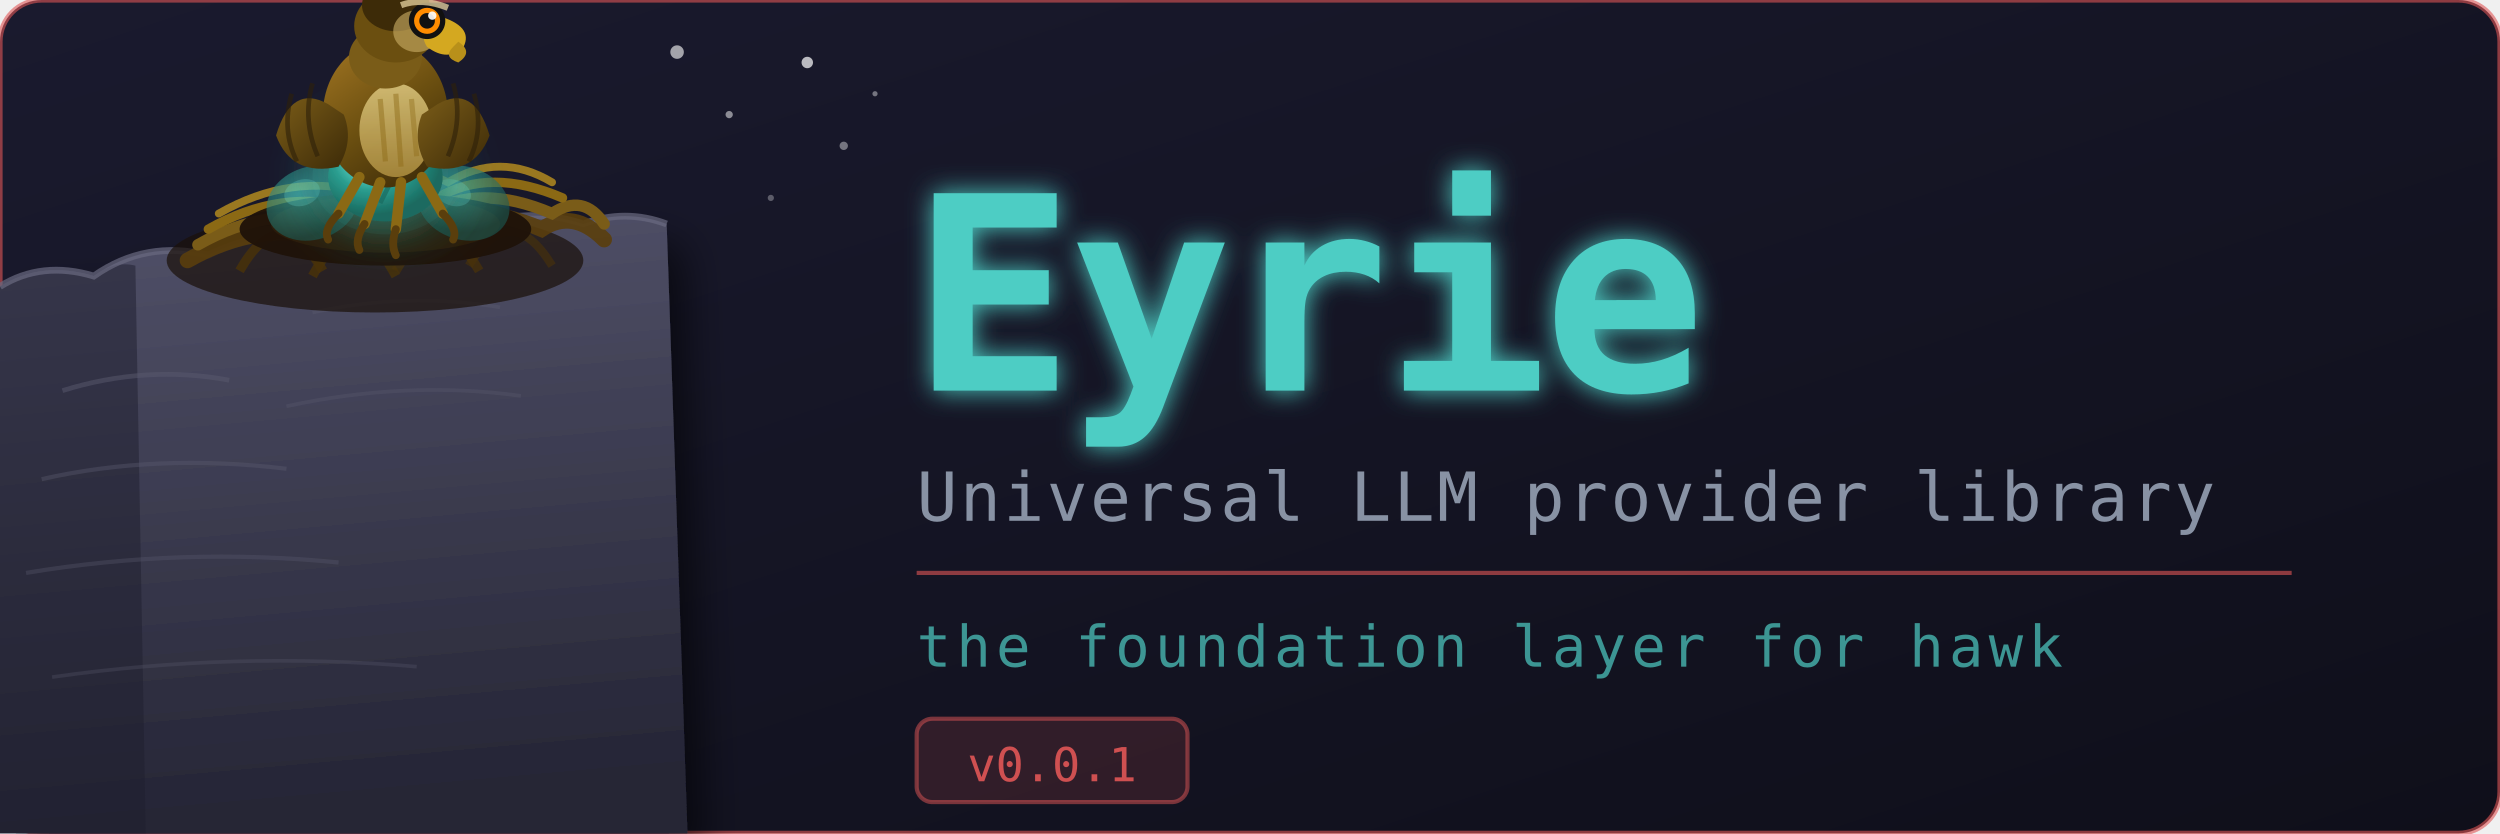
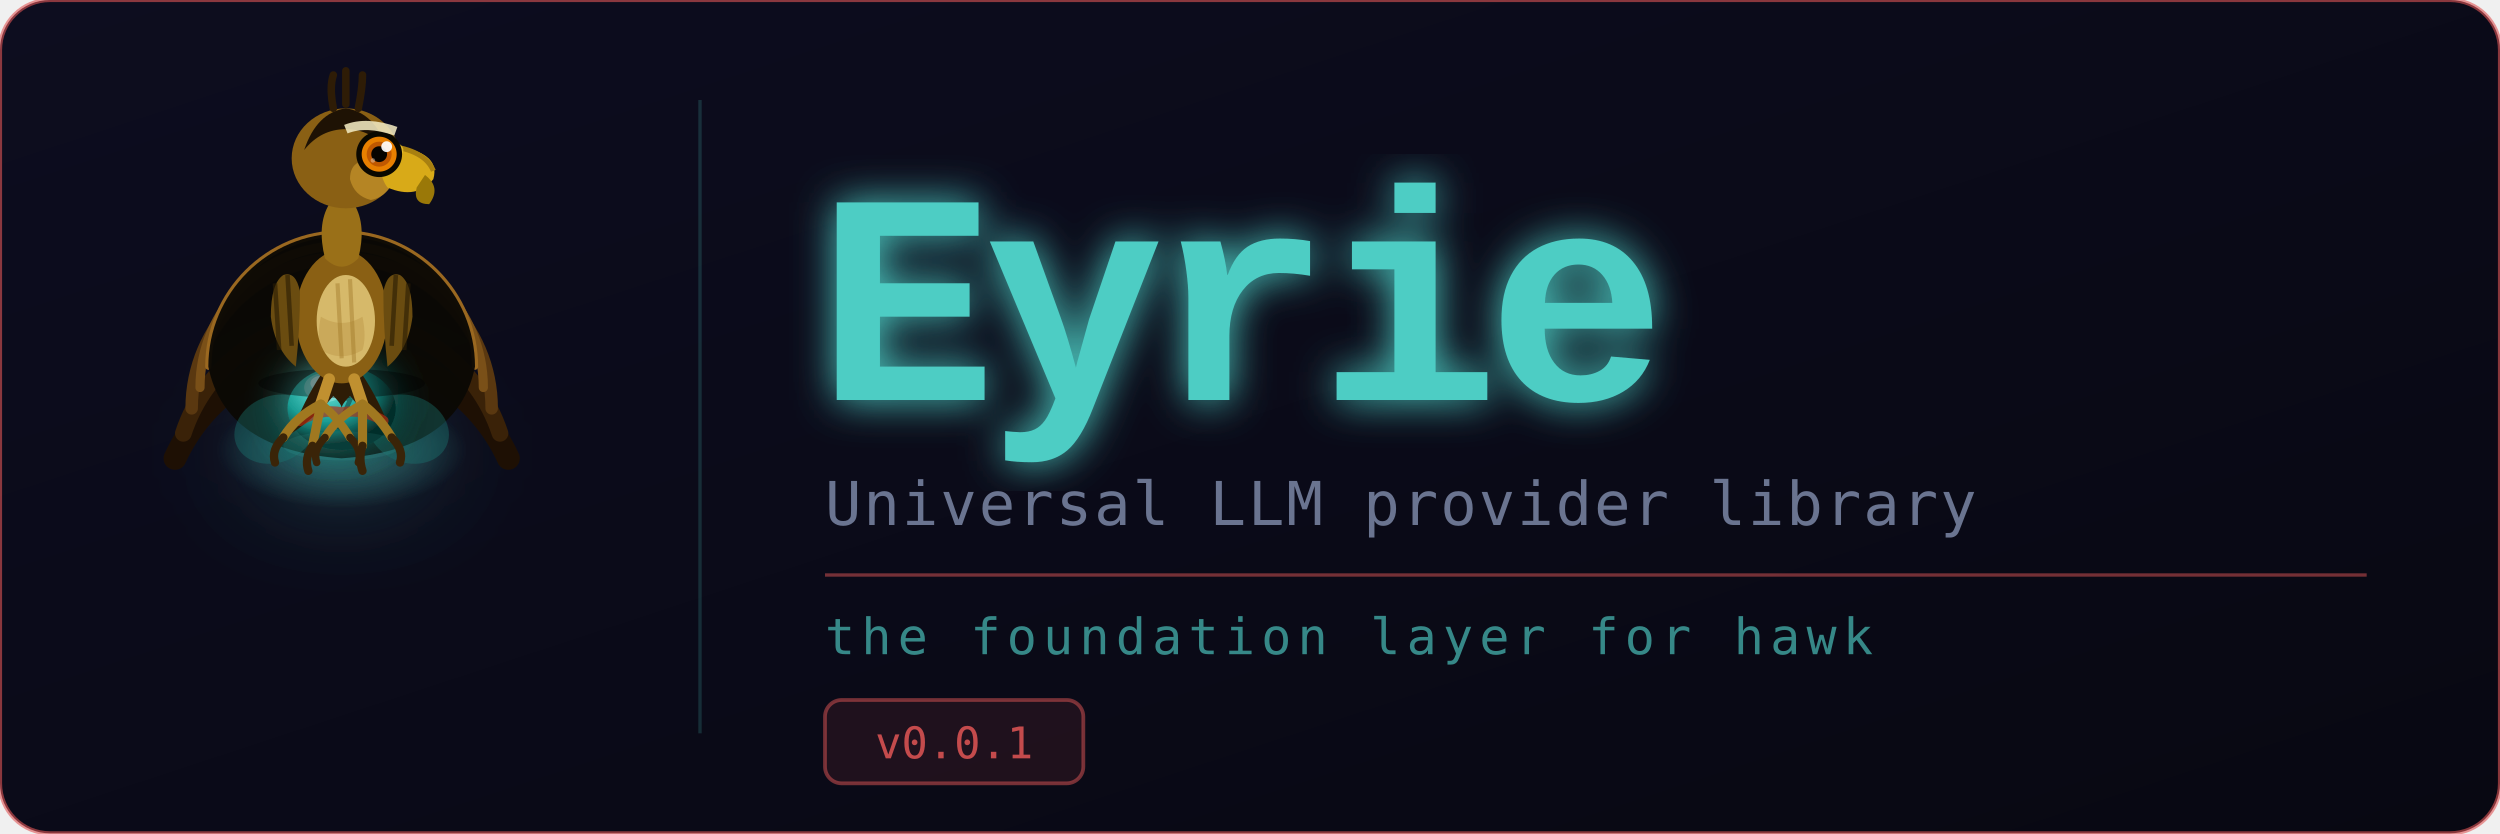
- <svg xmlns="http://www.w3.org/2000/svg" viewBox="0 0 480 160" width="480" height="160">
+ <svg xmlns="http://www.w3.org/2000/svg" viewBox="0 0 600 200" width="600" height="200">
  <defs>
    <linearGradient id="bg" x1="0%" y1="0%" x2="100%" y2="100%">
-       <stop offset="0%" style="stop-color:#1a1a2e" />
-       <stop offset="100%" style="stop-color:#0f0f1a" />
+       <stop offset="0%" style="stop-color:#0d0d1f" />
+       <stop offset="100%" style="stop-color:#080812" />
    </linearGradient>
-     <linearGradient id="rockGrad" x1="0%" y1="0%" x2="10%" y2="100%">
-       <stop offset="0%" style="stop-color:#52526a" />
-       <stop offset="100%" style="stop-color:#252535" />
-     </linearGradient>
-     <linearGradient id="rockFace" x1="0%" y1="0%" x2="100%" y2="0%">
-       <stop offset="0%" style="stop-color:#2a2a3a" />
-       <stop offset="100%" style="stop-color:#3a3a4e" />
-     </linearGradient>
-     <linearGradient id="nestGrad" x1="0%" y1="0%" x2="0%" y2="100%">
-       <stop offset="0%" style="stop-color:#8B6914" />
-       <stop offset="100%" style="stop-color:#4A3208" />
-     </linearGradient>
-     <radialGradient id="eggGrad" cx="38%" cy="32%" r="60%">
-       <stop offset="0%" style="stop-color:#7ffff4" />
-       <stop offset="55%" style="stop-color:#2a9d8f" />
-       <stop offset="100%" style="stop-color:#1a6b60" />
+     <radialGradient id="eggG" cx="35%" cy="28%" r="65%">
+       <stop offset="0%" style="stop-color:#ccfff8" />
+       <stop offset="20%" style="stop-color:#4ecdc4" />
+       <stop offset="58%" style="stop-color:#1a9d94" />
+       <stop offset="100%" style="stop-color:#062e2a" />
    </radialGradient>
-     <radialGradient id="eggDim" cx="38%" cy="32%" r="60%">
-       <stop offset="0%" style="stop-color:#3ab8b0" />
-       <stop offset="100%" style="stop-color:#1a5a54" />
+     <radialGradient id="eggAura" cx="50%" cy="50%" r="50%">
+       <stop offset="0%" style="stop-color:#4ecdc4" stop-opacity="0.5" />
+       <stop offset="100%" style="stop-color:#4ecdc4" stop-opacity="0" />
    </radialGradient>
-     <linearGradient id="hawkBody" x1="20%" y1="0%" x2="80%" y2="100%">
-       <stop offset="0%" style="stop-color:#9a7020" />
-       <stop offset="50%" style="stop-color:#6B4F10" />
-       <stop offset="100%" style="stop-color:#3D2B08" />
-     </linearGradient>
-     <linearGradient id="hawkWing" x1="0%" y1="0%" x2="100%" y2="100%">
-       <stop offset="0%" style="stop-color:#7A5C18" />
-       <stop offset="100%" style="stop-color:#3D2B08" />
-     </linearGradient>
-     <linearGradient id="hawkChest" x1="0%" y1="0%" x2="0%" y2="100%">
-       <stop offset="0%" style="stop-color:#ddc880" />
-       <stop offset="100%" style="stop-color:#b09040" />
-     </linearGradient>
-     <filter id="eggGlow" x="-60%" y="-60%" width="220%" height="220%">
-       <feGaussianBlur stdDeviation="5" result="blur" />
+     <filter id="bloom" x="-120%" y="-120%" width="340%" height="340%">
+       <feGaussianBlur stdDeviation="12" result="b" />
      <feMerge>
-         <feMergeNode in="blur" />
+         <feMergeNode in="b" />
        <feMergeNode in="SourceGraphic" />
      </feMerge>
    </filter>
-     <filter id="softGlow">
-       <feGaussianBlur stdDeviation="2.5" result="blur" />
+     <filter id="glow5" x="-60%" y="-60%" width="220%" height="220%">
+       <feGaussianBlur stdDeviation="5" result="b" />
      <feMerge>
-         <feMergeNode in="blur" />
+         <feMergeNode in="b" />
        <feMergeNode in="SourceGraphic" />
      </feMerge>
    </filter>
-     <filter id="cliffShadow">
-       <feDropShadow dx="3" dy="5" stdDeviation="4" flood-color="#000" flood-opacity="0.6" />
+     <filter id="textGlow">
+       <feGaussianBlur stdDeviation="5" result="b" />
+       <feMerge>
+         <feMergeNode in="b" />
+         <feMergeNode in="SourceGraphic" />
+       </feMerge>
    </filter>
+     <clipPath id="frame">
+       <rect width="600" height="200" rx="12" />
+     </clipPath>
  </defs>
-   <rect width="480" height="160" fill="url(#bg)" rx="8" />
-   <rect width="480" height="160" fill="none" stroke="#e05555" stroke-width="1" rx="8" opacity="0.6" />
-   <circle cx="155" cy="12" r="1.1" fill="white" opacity="0.7" />
-   <circle cx="140" cy="22" r="0.7" fill="white" opacity="0.5" />
-   <circle cx="162" cy="28" r="0.8" fill="white" opacity="0.4" />
-   <circle cx="130" cy="10" r="1.3" fill="white" opacity="0.6" />
-   <circle cx="148" cy="38" r="0.6" fill="white" opacity="0.3" />
-   <circle cx="168" cy="18" r="0.5" fill="white" opacity="0.4" />
-   <path d="M 0 160 L 0 55 Q 8 50 18 53 Q 28 46 40 49 Q 52 43 64 47 Q 76 41 88 45 Q 100 39 112 43 Q 120 40 128 43 L 132 160 Z" fill="url(#rockGrad)" filter="url(#cliffShadow)" />
-   <path d="M 0 160 L 0 55 Q 8 50 18 53 Q 22 50 26 51 L 28 160 Z" fill="#1e1e2e" opacity="0.5" />
-   <path d="M 12 75 Q 28 70 44 73" stroke="#5a5a6e" stroke-width="0.9" fill="none" opacity="0.5" />
-   <path d="M 8 92 Q 30 87 55 90" stroke="#5a5a6e" stroke-width="0.8" fill="none" opacity="0.4" />
-   <path d="M 5 110 Q 35 105 65 108" stroke="#5a5a6e" stroke-width="0.8" fill="none" opacity="0.35" />
-   <path d="M 10 130 Q 45 125 80 128" stroke="#5a5a6e" stroke-width="0.7" fill="none" opacity="0.3" />
-   <path d="M 60 60 Q 78 56 96 59" stroke="#5a5a6e" stroke-width="0.7" fill="none" opacity="0.4" />
-   <path d="M 55 78 Q 78 73 100 76" stroke="#5a5a6e" stroke-width="0.7" fill="none" opacity="0.35" />
-   <path d="M 0 55 Q 8 50 18 53 Q 28 46 40 49 Q 52 43 64 47 Q 76 41 88 45 Q 100 39 112 43 Q 120 40 128 43" stroke="#6a6a80" stroke-width="1.3" fill="none" opacity="0.7" />
-   <ellipse cx="72" cy="50" rx="40" ry="10" fill="#1a1008" opacity="0.7" />
-   <path d="M 36 50 Q 50 42 64 46 Q 72 40 80 44 Q 90 38 104 44 Q 110 40 116 46" stroke="#5A3E0C" stroke-width="3" fill="none" stroke-linecap="round" opacity="0.9" />
-   <path d="M 38 47 Q 52 39 66 43 Q 74 37 82 41 Q 92 35 106 41 Q 112 37 116 43" stroke="#7A5C18" stroke-width="2.2" fill="none" stroke-linecap="round" />
-   <path d="M 40 44 Q 54 36 68 40 Q 76 34 84 38 Q 94 32 108 38" stroke="#8B6914" stroke-width="1.8" fill="none" stroke-linecap="round" />
-   <path d="M 42 41 Q 56 33 70 37 Q 78 31 86 35 Q 96 29 106 35" stroke="#9a7820" stroke-width="1.5" fill="none" stroke-linecap="round" />
-   <path d="M 46 52 Q 54 38 62 52" stroke="#4A3208" stroke-width="1.8" fill="none" opacity="0.8" />
-   <path d="M 60 53 Q 68 38 76 53" stroke="#4A3208" stroke-width="1.8" fill="none" opacity="0.8" />
-   <path d="M 76 52 Q 84 38 92 52" stroke="#4A3208" stroke-width="1.8" fill="none" opacity="0.7" />
-   <path d="M 90 51 Q 98 38 106 51" stroke="#4A3208" stroke-width="1.6" fill="none" opacity="0.6" />
-   <ellipse cx="74" cy="44" rx="28" ry="7" fill="#1e1208" opacity="0.95" />
-   <ellipse cx="74" cy="43" rx="22" ry="5.5" fill="#2e1e0a" opacity="0.8" />
-   <ellipse cx="60" cy="39" rx="9" ry="7" fill="url(#eggDim)" opacity="0.6" transform="rotate(-18 60 39)" />
-   <ellipse cx="58" cy="37" rx="3.5" ry="2.5" fill="#7ffff4" opacity="0.2" transform="rotate(-18 58 37)" />
-   <ellipse cx="89" cy="39" rx="9" ry="7" fill="url(#eggDim)" opacity="0.6" transform="rotate(18 89 39)" />
-   <ellipse cx="87" cy="37" rx="3.5" ry="2.5" fill="#7ffff4" opacity="0.2" transform="rotate(18 87 37)" />
-   <ellipse cx="74" cy="34" rx="14" ry="11" fill="#4ECDC4" opacity="0.12" filter="url(#eggGlow)" />
-   <ellipse cx="74" cy="34" rx="11" ry="8.5" fill="url(#eggGrad)" filter="url(#eggGlow)" />
-   <ellipse cx="71" cy="31" rx="4.5" ry="3" fill="#b0fff8" opacity="0.45" />
-   <path d="M 74 27 L 72 31 L 76 33 L 73 39" stroke="#1a6b60" stroke-width="0.9" fill="none" opacity="0.7" />
-   <path d="M 77 29 L 75 32" stroke="#1a6b60" stroke-width="0.7" fill="none" opacity="0.5" />
-   <path d="M 74 10 Q 68 14 66 20 Q 70 18 74 16 Q 78 18 82 20 Q 80 14 74 10 Z" fill="#4A3208" opacity="0.9" />
-   <path d="M 74 10 Q 70 15 69 21" stroke="#3D2B08" stroke-width="1" fill="none" />
-   <path d="M 74 10 Q 78 15 79 21" stroke="#3D2B08" stroke-width="1" fill="none" />
-   <ellipse cx="74" cy="22" rx="12" ry="14" fill="url(#hawkBody)" />
-   <ellipse cx="76" cy="25" rx="7" ry="9" fill="url(#hawkChest)" opacity="0.85" />
-   <line x1="73" y1="19" x2="74" y2="31" stroke="#8B6914" stroke-width="1" opacity="0.45" />
-   <line x1="76" y1="18" x2="77" y2="32" stroke="#8B6914" stroke-width="1" opacity="0.45" />
-   <line x1="79" y1="19" x2="80" y2="30" stroke="#8B6914" stroke-width="1" opacity="0.4" />
-   <path d="M 63 20 Q 56 16 53 26 Q 56 34 65 32 Q 68 27 66 22 Z" fill="url(#hawkWing)" />
-   <path d="M 56 18 Q 54 25 57 31" stroke="#2D1F08" stroke-width="0.9" fill="none" opacity="0.6" />
-   <path d="M 60 16 Q 58 23 61 30" stroke="#2D1F08" stroke-width="0.9" fill="none" opacity="0.6" />
-   <path d="M 84 20 Q 91 16 94 26 Q 91 34 82 32 Q 79 27 81 22 Z" fill="url(#hawkWing)" />
-   <path d="M 91 18 Q 93 25 90 31" stroke="#2D1F08" stroke-width="0.9" fill="none" opacity="0.6" />
-   <path d="M 87 16 Q 89 23 86 30" stroke="#2D1F08" stroke-width="0.9" fill="none" opacity="0.6" />
-   <ellipse cx="74" cy="11" rx="7" ry="6" fill="#7A5C18" />
-   <ellipse cx="76" cy="5" rx="8" ry="7" fill="#6B4F10" />
-   <ellipse cx="76" cy="1" rx="6.5" ry="5" fill="#3D2B08" />
-   <ellipse cx="80" cy="6" rx="4.5" ry="4" fill="#C4A860" opacity="0.65" />
-   <path d="M 84 3 Q 91 5 89 9 Q 86 12 82 9 Q 80 6 84 3 Z" fill="#D4A820" />
-   <path d="M 88 8 Q 91 10 88 12 Q 85 11 87 9 Z" fill="#B8901A" />
-   <circle cx="82" cy="4" r="3.5" fill="#111" />
-   <circle cx="82" cy="4" r="2.5" fill="#FF8C00" />
-   <circle cx="82" cy="4" r="1.5" fill="#111" />
-   <circle cx="83" cy="3" r="0.8" fill="white" opacity="0.9" />
-   <path d="M 77 1 Q 81 -0.5 86 1.5" stroke="#E8D4A0" stroke-width="1.2" fill="none" opacity="0.75" />
-   <line x1="69" y1="34" x2="65" y2="41" stroke="#8B6914" stroke-width="2" stroke-linecap="round" />
-   <line x1="73" y1="35" x2="70" y2="43" stroke="#8B6914" stroke-width="2" stroke-linecap="round" />
-   <line x1="77" y1="35" x2="76" y2="44" stroke="#8B6914" stroke-width="2" stroke-linecap="round" />
-   <line x1="81" y1="34" x2="85" y2="41" stroke="#8B6914" stroke-width="2" stroke-linecap="round" />
-   <path d="M 65 41 Q 62 44 63 46" stroke="#5A3E0C" stroke-width="1.5" fill="none" stroke-linecap="round" />
-   <path d="M 70 43 Q 68 46 69 48" stroke="#5A3E0C" stroke-width="1.5" fill="none" stroke-linecap="round" />
-   <path d="M 76 44 Q 75 47 76 49" stroke="#5A3E0C" stroke-width="1.5" fill="none" stroke-linecap="round" />
-   <path d="M 85 41 Q 88 44 87 46" stroke="#5A3E0C" stroke-width="1.5" fill="none" stroke-linecap="round" />
-   <text x="175" y="75" font-family="'SF Mono','Fira Code','Cascadia Code',monospace" font-size="52" font-weight="700" fill="#4ECDC4" filter="url(#softGlow)" letter-spacing="-1">Eyrie</text>
-   <text x="176" y="100" font-family="'SF Mono','Fira Code',monospace" font-size="13" fill="#8892a4" letter-spacing="0.5">Universal LLM provider library</text>
-   <line x1="176" y1="110" x2="440" y2="110" stroke="#e05555" stroke-width="0.8" opacity="0.6" />
-   <text x="176" y="128" font-family="'SF Mono','Fira Code',monospace" font-size="11" fill="#4ECDC4" opacity="0.7" letter-spacing="1">the foundation layer for hawk</text>
-   <rect x="176" y="138" width="52" height="16" rx="3" fill="#e05555" opacity="0.15" />
-   <rect x="176" y="138" width="52" height="16" rx="3" fill="none" stroke="#e05555" stroke-width="0.8" opacity="0.5" />
-   <text x="202" y="150" font-family="'SF Mono',monospace" font-size="9" fill="#e05555" text-anchor="middle" opacity="0.9">v0.0.1</text>
+   <g clip-path="url(#frame)">
+     <rect width="600" height="200" fill="url(#bg)" />
+     <ellipse cx="82" cy="108" rx="30" ry="14" fill="url(#eggAura)" filter="url(#bloom)" />
+     <path d="M 42 110 A 44 44 0 0 1 122 110" stroke="#1e1004" stroke-width="5.5" fill="none" stroke-linecap="round" />
+     <path d="M 44 104 A 40 40 0 0 1 120 104" stroke="#3a2208" stroke-width="4" fill="none" stroke-linecap="round" />
+     <path d="M 46 98  A 36 36 0 0 1 118 98" stroke="#5a3810" stroke-width="3" fill="none" stroke-linecap="round" />
+     <path d="M 48 93  A 32 32 0 0 1 116 93" stroke="#7a5018" stroke-width="2.2" fill="none" stroke-linecap="round" />
+     <path d="M 50 88  A 28 28 0 0 1 114 88" stroke="#9a6820" stroke-width="1.5" fill="none" stroke-linecap="round" />
+     <path d="M 50 88 A 28 28 0 0 1 114 88 Q 110 108 82 110 Q 54 108 50 88 Z" fill="#0a0804" opacity="0.96" />
+     <ellipse cx="66" cy="103" rx="10" ry="8" fill="#1a7a74" opacity="0.38" transform="rotate(-22 66 103)" />
+     <ellipse cx="98" cy="103" rx="10" ry="8" fill="#1a7a74" opacity="0.38" transform="rotate(22 98 103)" />
+     <ellipse cx="82" cy="98" rx="13" ry="10" fill="url(#eggG)" filter="url(#glow5)" />
+     <ellipse cx="78" cy="93" rx="5" ry="3.5" fill="white" opacity="0.25" />
+     <ellipse cx="77" cy="92" rx="2.5" ry="1.8" fill="white" opacity="0.45" />
+     <path d="M 82 89 L 80 94 L 84 96 L 81 103" stroke="#062e2a" stroke-width="1.1" fill="none" opacity="0.5" />
+     <ellipse cx="82" cy="107" rx="14" ry="3.5" fill="#4ecdc4" opacity="0.1" />
+     <ellipse cx="82" cy="92" rx="20" ry="3.5" fill="#000" opacity="0.4" />
+     <path d="M 77 90 Q 73 96 70 104 Q 76 100 80 95 Q 82 97 82 98 Q 82 97 84 95 Q 88 100 94 104 Q 91 96 87 90 Z" fill="#2e1c06" />
+     <path d="M 72 101 Q 77 98 82 99 Q 87 98 92 101" stroke="#b82c10" stroke-width="2.5" fill="none" stroke-linecap="round" opacity="0.65" />
+     <ellipse cx="82" cy="76" rx="11" ry="16" fill="#8a6014" />
+     <ellipse cx="83" cy="77" rx="7" ry="11" fill="#e8d080" opacity="0.8" />
+     <line x1="81" y1="68" x2="82" y2="86" stroke="#9a7020" stroke-width="1" opacity="0.4" />
+     <line x1="84" y1="67" x2="85" y2="87" stroke="#9a7020" stroke-width="1" opacity="0.4" />
+     <path d="M 77 76 Q 82 79 87 76 Q 88 81 87 84 Q 82 87 77 84 Q 76 81 77 76 Z" fill="#a07020" opacity="0.22" />
+     <path d="M 71 88 Q 66 84 65 76 Q 65 68 68 66 Q 71 65 72 70 Q 72 79 71 88 Z" fill="#6a4c10" />
+     <line x1="66" y1="68" x2="67" y2="84" stroke="#2a1c04" stroke-width="1.1" opacity="0.6" />
+     <line x1="69" y1="66" x2="70" y2="83" stroke="#2a1c04" stroke-width="1.1" opacity="0.6" />
+     <path d="M 93 88 Q 98 84 99 76 Q 99 68 96 66 Q 93 65 92 70 Q 92 79 93 88 Z" fill="#6a4c10" />
+     <line x1="98" y1="68" x2="97" y2="84" stroke="#2a1c04" stroke-width="1.1" opacity="0.6" />
+     <line x1="95" y1="66" x2="94" y2="83" stroke="#2a1c04" stroke-width="1.1" opacity="0.6" />
+     <path d="M 78 62 Q 76 54 79 49 Q 82 46 85 49 Q 88 54 86 62 Q 84 64 82 64 Q 80 64 78 62 Z" fill="#9a7018" />
+     <ellipse cx="83" cy="38" rx="13" ry="12" fill="#8a6014" />
+     <path d="M 73 36 Q 76 27 83 26 Q 90 27 93 36 Q 89 31 83 31 Q 77 31 73 36 Z" fill="#1e1204" />
+     <path d="M 80 26 Q 79 21 80 18" stroke="#2e1c06" stroke-width="1.8" fill="none" stroke-linecap="round" />
+     <path d="M 83 25 Q 83 20 83 17" stroke="#2e1c06" stroke-width="1.8" fill="none" stroke-linecap="round" />
+     <path d="M 86 26 Q 87 21 87 18" stroke="#2e1c06" stroke-width="1.8" fill="none" stroke-linecap="round" />
+     <path d="M 86 39 Q 92 37 95 41 Q 94 47 89 48 Q 85 47 84 43 Q 84 40 86 39 Z" fill="#d4a030" opacity="0.58" />
+     <path d="M 93 35 Q 106 36 104 43 Q 100 48 93 45 Q 90 41 93 35 Z" fill="#d8aa18" />
+     <path d="M 93 35 Q 102 36 104 41" stroke="#a88010" stroke-width="1.2" fill="none" />
+     <path d="M 102 42 Q 106 45 103 49 Q 99 49 100 45 Z" fill="#9a7808" />
+     <ellipse cx="93" cy="36" rx="3.8" ry="2.2" fill="#e8c030" opacity="0.85" />
+     <circle cx="91" cy="37" r="5.5" fill="#0a0800" />
+     <circle cx="91" cy="37" r="4.2" fill="#e88000" />
+     <circle cx="91" cy="37" r="3" fill="#c05800" />
+     <circle cx="91" cy="37" r="1.9" fill="#060400" />
+     <circle cx="92.8" cy="35.2" r="1.3" fill="white" opacity="0.92" />
+     <circle cx="89.5" cy="38.5" r="0.55" fill="white" opacity="0.35" />
+     <path d="M 83 31 Q 88 29 95 31.5" stroke="#f0e8c0" stroke-width="2.2" fill="none" opacity="0.88" />
+     <line x1="79" y1="91" x2="77" y2="97" stroke="#c09030" stroke-width="2.8" stroke-linecap="round" />
+     <line x1="85" y1="91" x2="87" y2="97" stroke="#c09030" stroke-width="2.8" stroke-linecap="round" />
+     <path d="M 77 97 Q 71 100 68 105" stroke="#a07820" stroke-width="2.2" fill="none" stroke-linecap="round" />
+     <path d="M 77 97 Q 76 102 75 107" stroke="#a07820" stroke-width="2.2" fill="none" stroke-linecap="round" />
+     <path d="M 77 97 Q 81 100 84 105" stroke="#a07820" stroke-width="2" fill="none" stroke-linecap="round" />
+     <path d="M 68 105 Q 65 108 66 111" stroke="#3a2408" stroke-width="2" fill="none" stroke-linecap="round" />
+     <path d="M 75 107 Q 73 110 74 113" stroke="#3a2408" stroke-width="2" fill="none" stroke-linecap="round" />
+     <path d="M 84 105 Q 87 108 86 111" stroke="#3a2408" stroke-width="1.8" fill="none" stroke-linecap="round" />
+     <path d="M 87 97 Q 81 100 78 105" stroke="#a07820" stroke-width="2" fill="none" stroke-linecap="round" />
+     <path d="M 87 97 Q 87 102 87 107" stroke="#a07820" stroke-width="2.2" fill="none" stroke-linecap="round" />
+     <path d="M 87 97 Q 91 100 94 105" stroke="#a07820" stroke-width="2.2" fill="none" stroke-linecap="round" />
+     <path d="M 78 105 Q 75 108 76 111" stroke="#3a2408" stroke-width="1.8" fill="none" stroke-linecap="round" />
+     <path d="M 87 107 Q 86 110 87 113" stroke="#3a2408" stroke-width="2" fill="none" stroke-linecap="round" />
+     <path d="M 94 105 Q 97 108 96 111" stroke="#3a2408" stroke-width="2" fill="none" stroke-linecap="round" />
+     <line x1="168" y1="24" x2="168" y2="176" stroke="#4ecdc4" stroke-width="0.8" opacity="0.18" />
+     <text x="196" y="96" font-family="'SF Mono','Fira Code','Cascadia Code','Courier New',monospace" font-size="72" font-weight="800" fill="#4ECDC4" filter="url(#textGlow)" letter-spacing="-3">Eyrie</text>
+     <text x="198" y="126" font-family="'SF Mono','Fira Code',monospace" font-size="14.5" fill="#6a7490" letter-spacing="0.5">Universal LLM provider library</text>
+     <line x1="198" y1="138" x2="568" y2="138" stroke="#e05555" stroke-width="0.8" opacity="0.5" />
+     <text x="198" y="157" font-family="'SF Mono','Fira Code',monospace" font-size="12" fill="#4ECDC4" opacity="0.65" letter-spacing="1.5">the foundation layer for hawk</text>
+     <rect x="198" y="168" width="62" height="20" rx="4" fill="#e05555" opacity="0.1" />
+     <rect x="198" y="168" width="62" height="20" rx="4" fill="none" stroke="#e05555" stroke-width="0.9" opacity="0.5" />
+     <text x="229" y="182" font-family="'SF Mono',monospace" font-size="10.5" fill="#e05555" text-anchor="middle" opacity="0.85">v0.0.1</text>
+   </g>
+   <rect width="600" height="200" fill="none" stroke="#e05555" stroke-width="1" rx="12" opacity="0.6" />
</svg>
